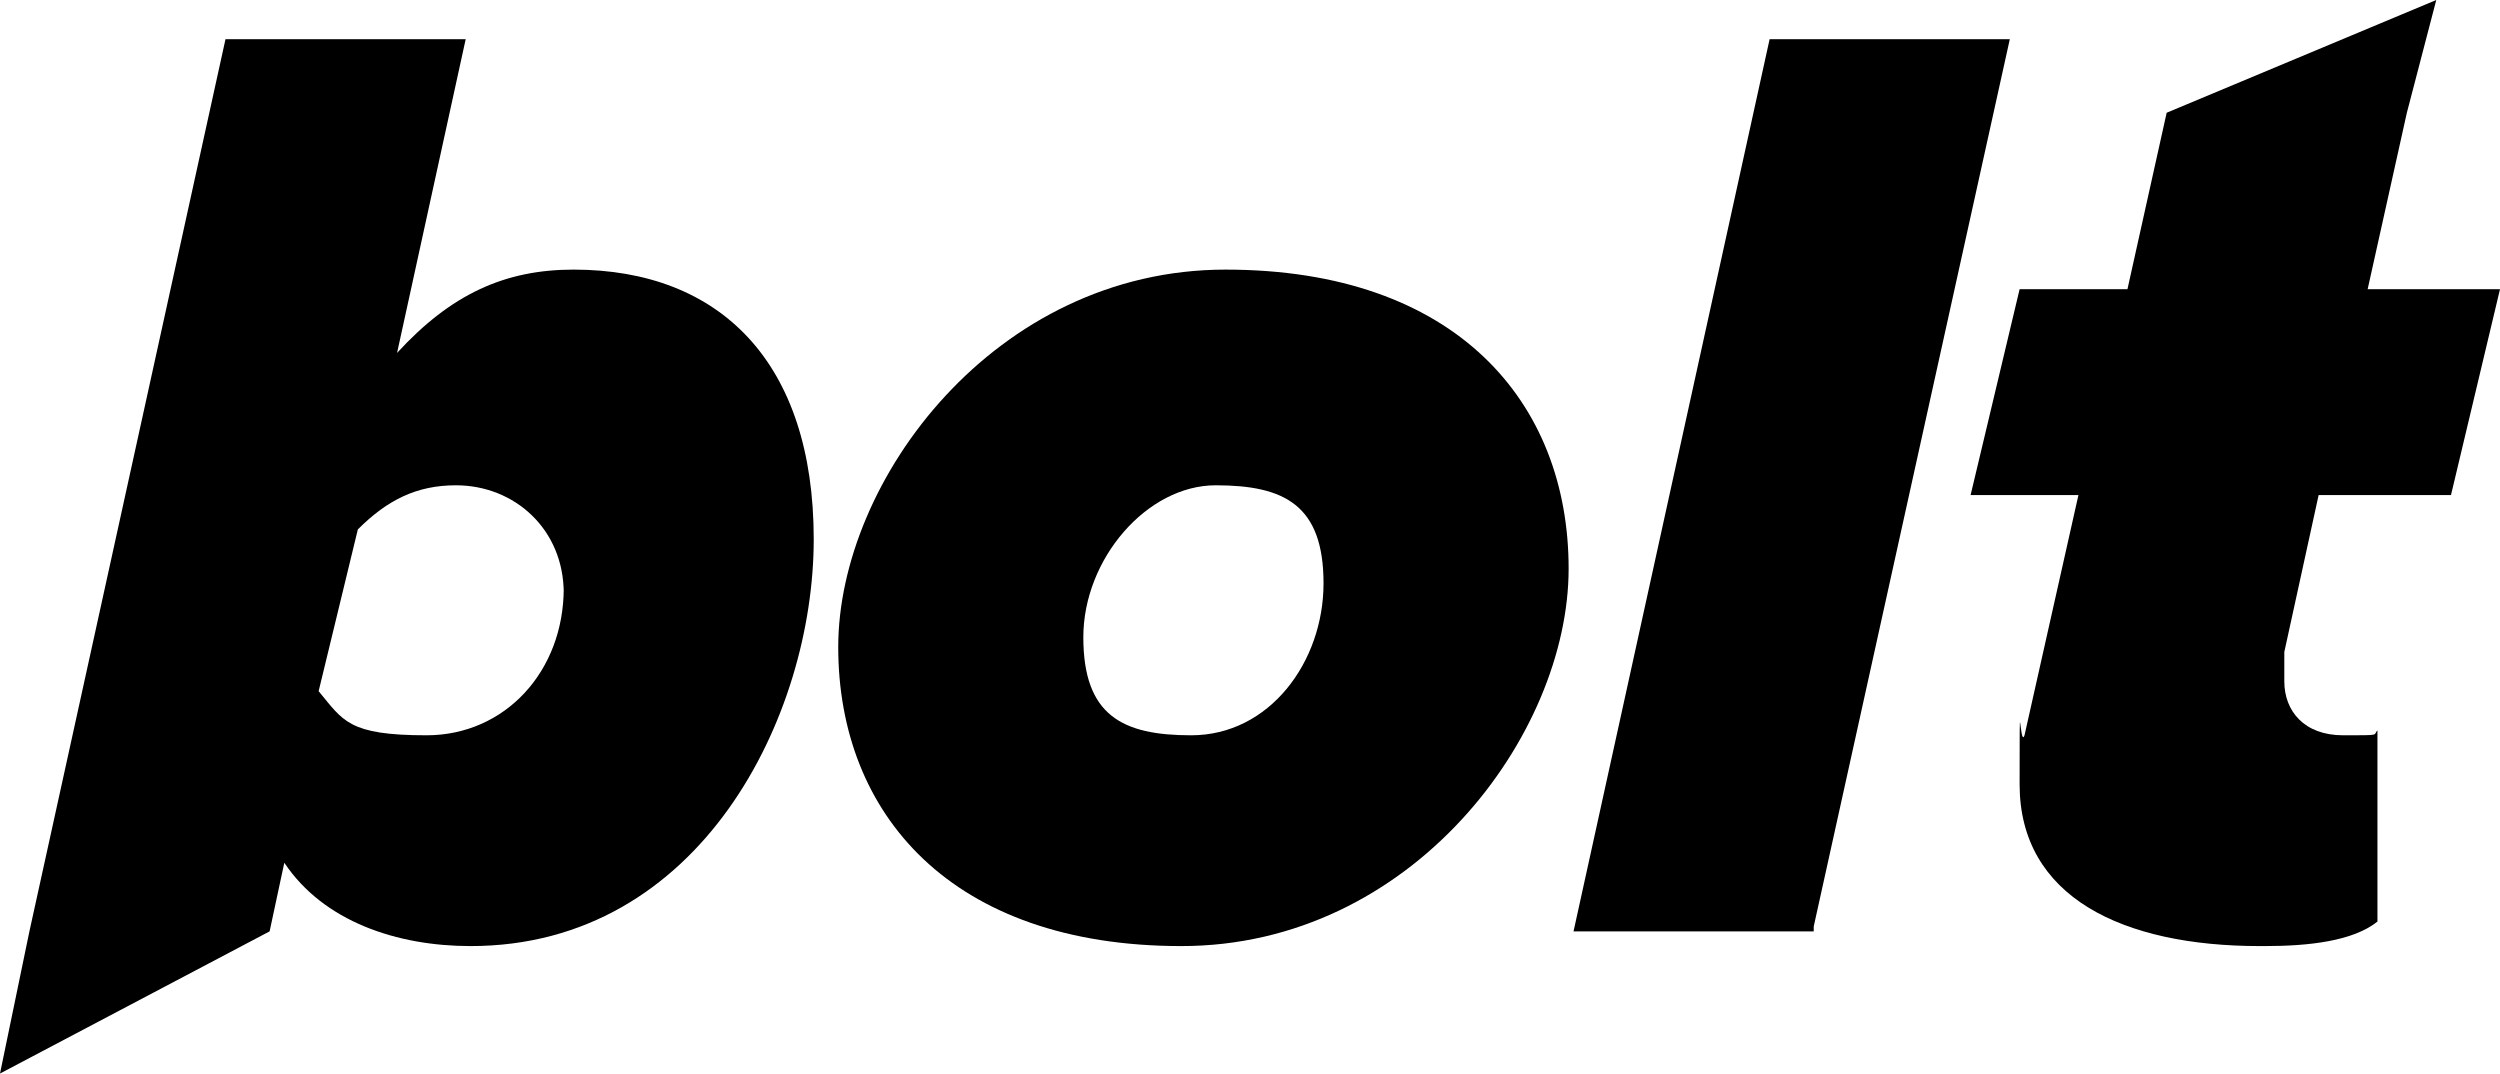
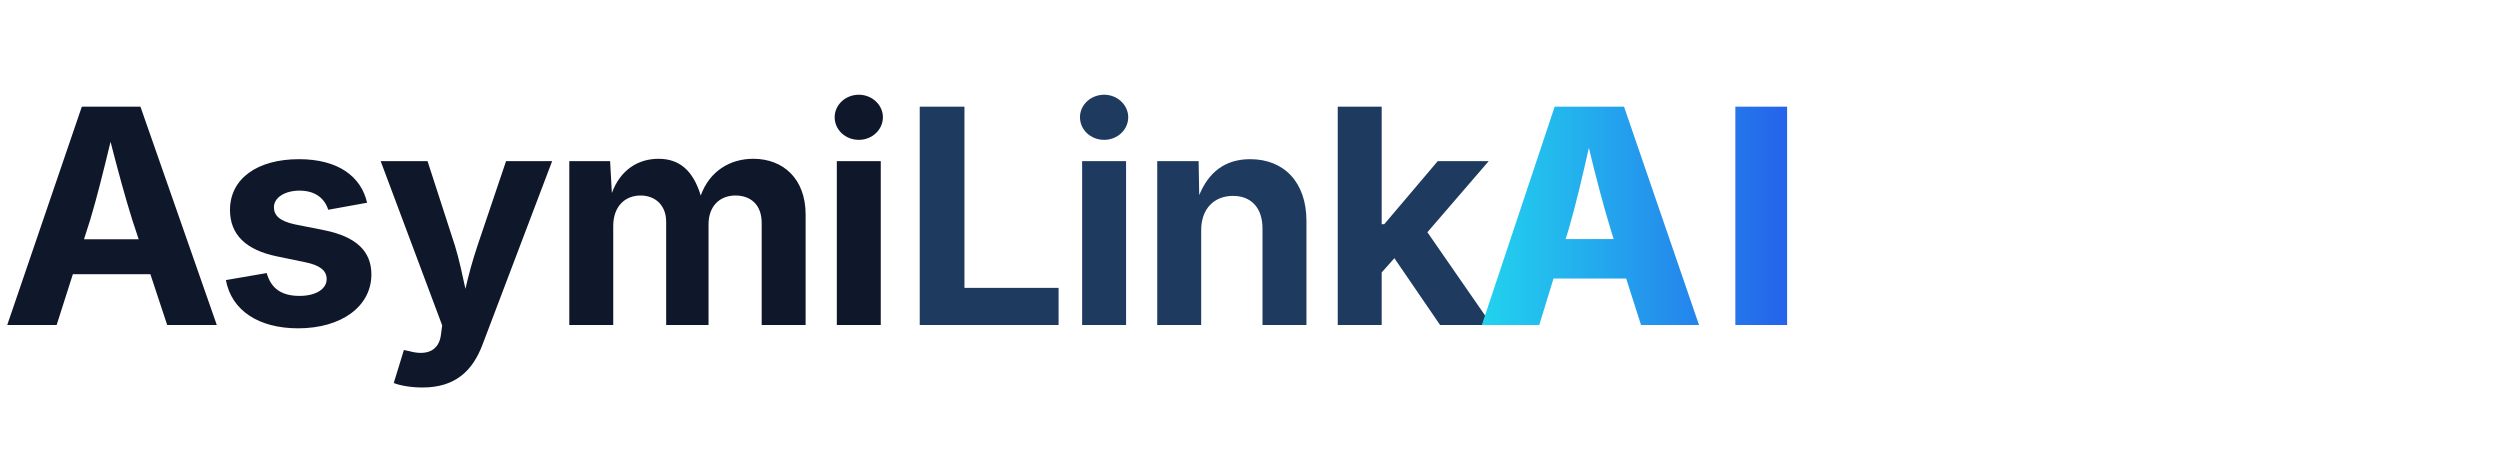
- <svg xmlns="http://www.w3.org/2000/svg" viewBox="0 0 51 21.9">
-   <path d="M24.1 19.3c-4.7 0-7-2.7-7-6.1s3.2-7.7 7.9-7.7 7 2.7 7 6.1-3.2 7.7-7.9 7.7Zm.2-4.3c1.6 0 2.7-1.5 2.7-3.1s-.8-2-2.2-2-2.7 1.5-2.7 3.1.8 2 2.2 2ZM37 19h-4.9l4-18.2H41l-4 18.1Z" />
-   <path d="M9.6 19.3c-1.5 0-3-.5-3.8-1.7L5.5 19 0 21.9.6 19 4.6.8h4.9L8.1 7.2c1.1-1.2 2.2-1.7 3.6-1.7 3 0 4.9 1.9 4.9 5.5s-2.3 8.3-7 8.3Zm1.9-7.3c0 1.7-1.2 3-2.8 3s-1.7-.3-2.2-.9l.8-3.3c.6-.6 1.2-.9 2-.9 1.2 0 2.2.9 2.2 2.2Z" style="fill-rule:evenodd" />
-   <path d="M46.1 19.3c-2.8 0-4.9-1-4.9-3.3s0-.7.1-1l1.1-4.9h-2.2l1-4.2h2.2l.8-3.6L49.7 0l-.6 2.3-.8 3.6H51l-1 4.2h-2.7l-.7 3.2v.6c0 .6.4 1.1 1.2 1.1s.6 0 .7-.1v3.9c-.5.4-1.4.5-2.3.5Z" />
+ <svg xmlns="http://www.w3.org/2000/svg" viewBox="0 0 200 36" width="200" height="36" fill="none">
+   <defs>
+     <linearGradient id="lt-g" x1="0%" y1="0%" x2="100%" y2="0%">
+       <stop offset="0%" stop-color="#22d3ee" />
+       <stop offset="100%" stop-color="#2563eb" />
+     </linearGradient>
+   </defs>
+   <text x="0" y="26" font-family="'Inter', 'Helvetica Neue', Arial, sans-serif" font-size="24" font-weight="700" letter-spacing="-0.5" fill="#0f172a">Asymi</text>
+   <text x="72" y="26" font-family="'Inter', 'Helvetica Neue', Arial, sans-serif" font-size="24" font-weight="700" letter-spacing="-0.5" fill="#1e3a5f">Link</text>
+   <text x="118" y="26" font-family="'Inter', 'Helvetica Neue', Arial, sans-serif" font-size="24" font-weight="800" letter-spacing="1" fill="url(#lt-g)"> AI</text>
</svg>
